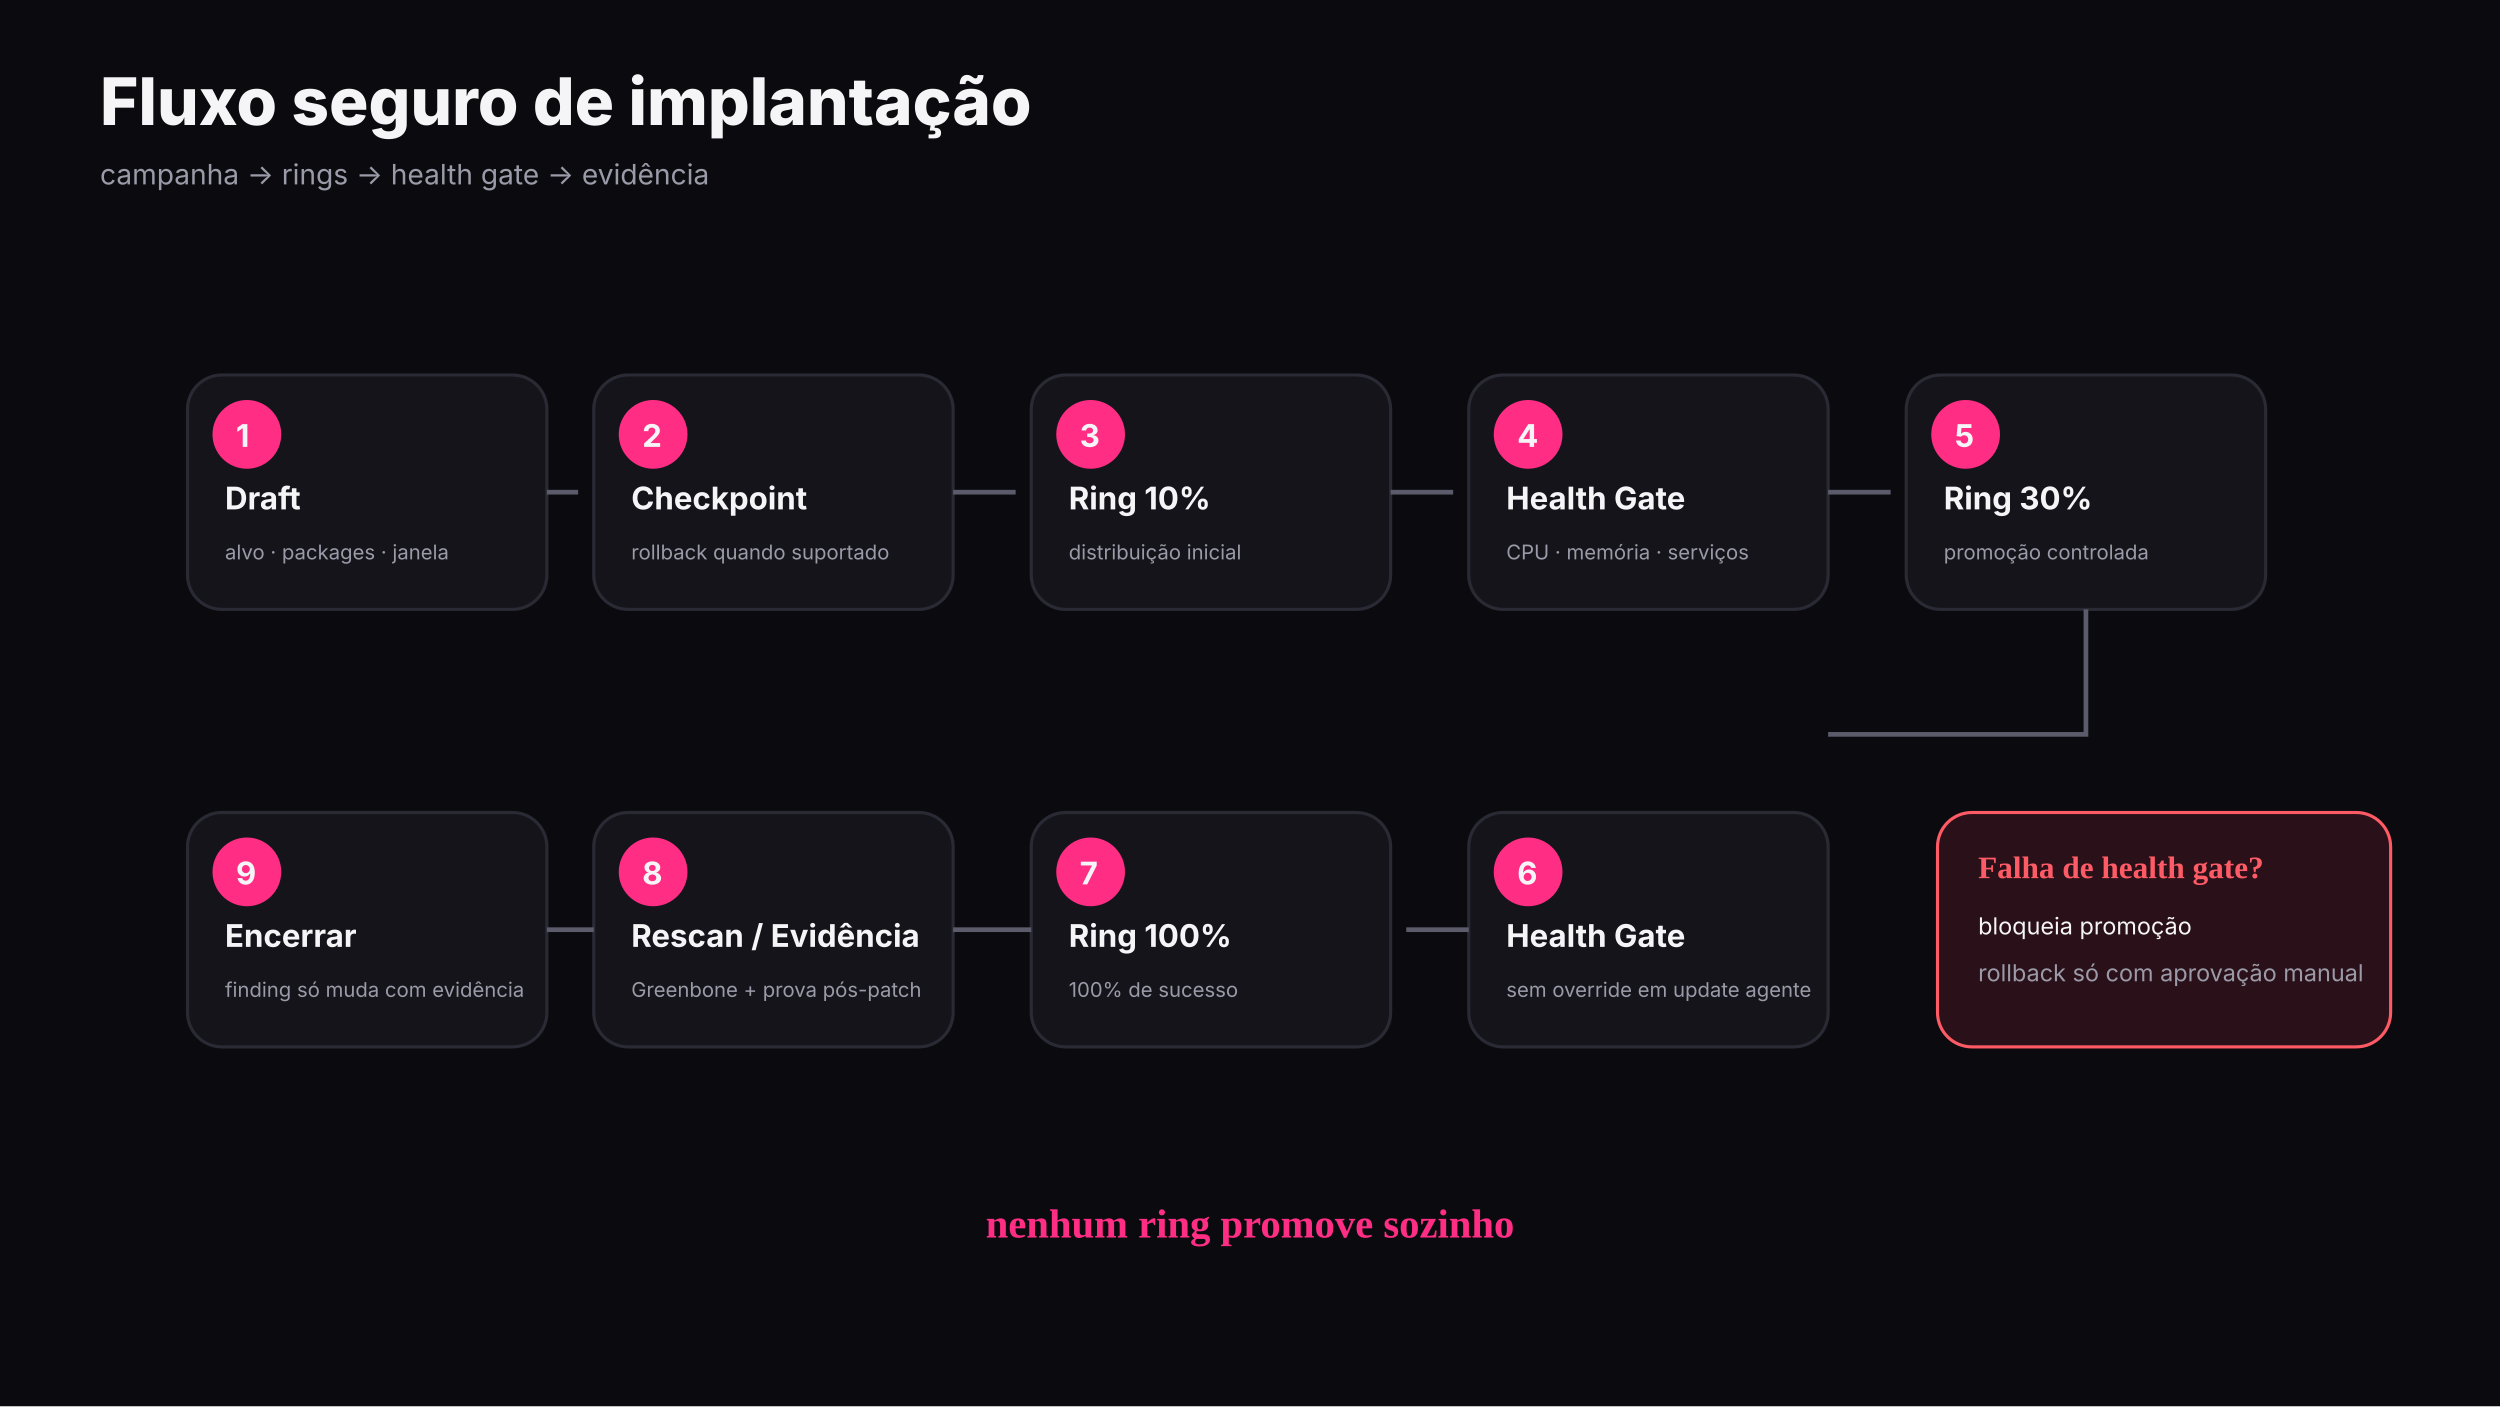
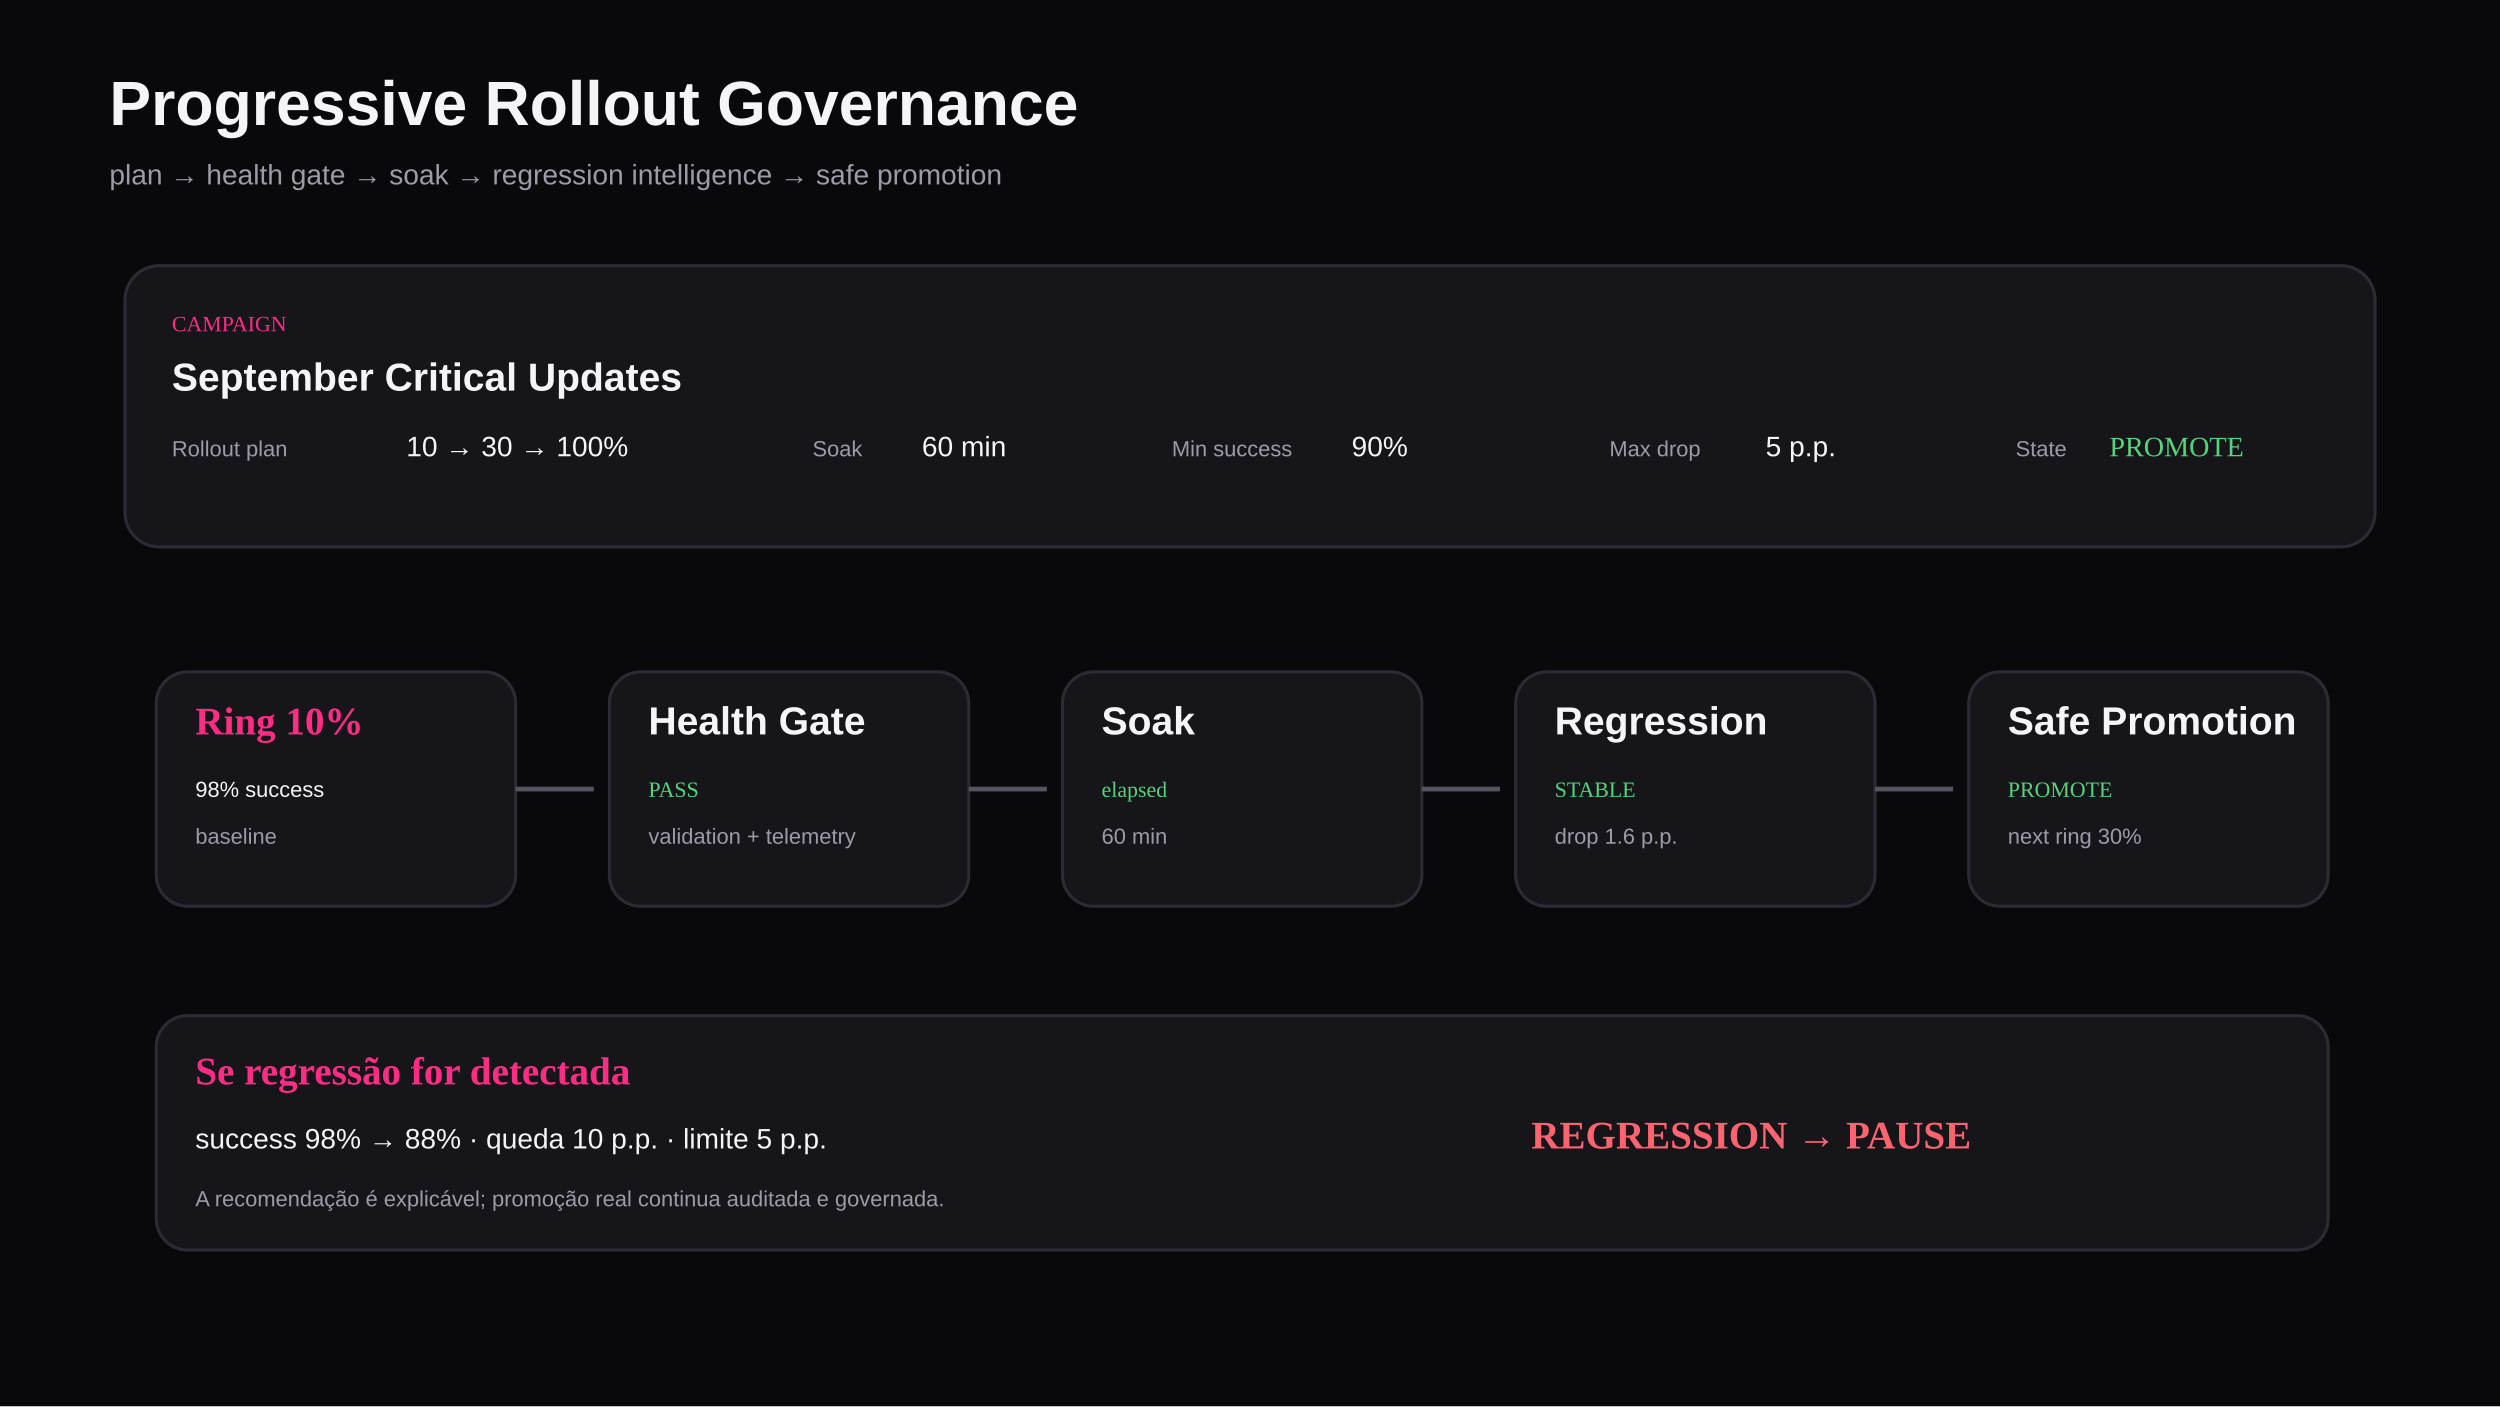
<svg xmlns="http://www.w3.org/2000/svg" width="1600" height="900" viewBox="0 0 1600 900">
-   <style>
-   .bg{fill:#0b0b0f}.panel{fill:#14141a;stroke:#2a2a35;stroke-width:2}.panel2{fill:#101016;stroke:#252530;stroke-width:2}
-   .pink{fill:#ff2d84}.pinkStroke{stroke:#ff2d84}.txt{fill:#f5f5f7;font-family:Inter,Arial,sans-serif}
-   .muted{fill:#9a9aa8;font-family:Inter,Arial,sans-serif}.green{fill:#53d769}.yellow{fill:#ffcc4d}.red{fill:#ff5b66}
-   .cyan{fill:#56d4dd}.line{stroke:#5b5b6c;stroke-width:3;fill:none}.thin{stroke:#353542;stroke-width:2;fill:none}
-   .h1{font-size:42px;font-weight:800}.h2{font-size:26px;font-weight:700}.h3{font-size:20px;font-weight:700}
-   .body{font-size:18px}.small{font-size:15px}.tiny{font-size:13px}.mono{font-family:ui-monospace,SFMono-Regular,Consolas,monospace}
- </style>
-   <rect class="bg" width="1600" height="900" />
-   <text x="64" y="80" class="txt h1">Fluxo seguro de implantação</text>
-   <text x="64" y="118" class="muted body">campanha → rings → health gate → evidência</text>
-   <rect x="120" y="240" width="230" height="150" rx="22" class="panel" />
-   <circle cx="158" cy="278" r="22" class="pink" />
-   <text x="151" y="286" class="txt h3">1</text>
-   <text x="144" y="326" class="txt h3">Draft</text>
-   <text x="144" y="358" class="muted tiny">alvo · packages · janela</text>
-   <rect x="380" y="240" width="230" height="150" rx="22" class="panel" />
-   <circle cx="418" cy="278" r="22" class="pink" />
-   <text x="411" y="286" class="txt h3">2</text>
-   <text x="404" y="326" class="txt h3">Checkpoint</text>
-   <text x="404" y="358" class="muted tiny">rollback quando suportado</text>
-   <rect x="660" y="240" width="230" height="150" rx="22" class="panel" />
-   <circle cx="698" cy="278" r="22" class="pink" />
-   <text x="691" y="286" class="txt h3">3</text>
-   <text x="684" y="326" class="txt h3">Ring 10%</text>
-   <text x="684" y="358" class="muted tiny">distribuição inicial</text>
-   <rect x="940" y="240" width="230" height="150" rx="22" class="panel" />
-   <circle cx="978" cy="278" r="22" class="pink" />
-   <text x="971" y="286" class="txt h3">4</text>
-   <text x="964" y="326" class="txt h3">Health Gate</text>
-   <text x="964" y="358" class="muted tiny">CPU · memória · serviços</text>
-   <rect x="1220" y="240" width="230" height="150" rx="22" class="panel" />
-   <circle cx="1258" cy="278" r="22" class="pink" />
-   <text x="1251" y="286" class="txt h3">5</text>
-   <text x="1244" y="326" class="txt h3">Ring 30%</text>
-   <text x="1244" y="358" class="muted tiny">promoção controlada</text>
-   <rect x="940" y="520" width="230" height="150" rx="22" class="panel" />
-   <circle cx="978" cy="558" r="22" class="pink" />
-   <text x="971" y="566" class="txt h3">6</text>
-   <text x="964" y="606" class="txt h3">Health Gate</text>
-   <text x="964" y="638" class="muted tiny">sem override em update agente</text>
-   <rect x="660" y="520" width="230" height="150" rx="22" class="panel" />
-   <circle cx="698" cy="558" r="22" class="pink" />
-   <text x="691" y="566" class="txt h3">7</text>
-   <text x="684" y="606" class="txt h3">Ring 100%</text>
-   <text x="684" y="638" class="muted tiny">100% de sucesso</text>
-   <rect x="380" y="520" width="230" height="150" rx="22" class="panel" />
-   <circle cx="418" cy="558" r="22" class="pink" />
-   <text x="411" y="566" class="txt h3">8</text>
-   <text x="404" y="606" class="txt h3">Rescan / Evidência</text>
-   <text x="404" y="638" class="muted tiny">Greenbone + prova pós-patch</text>
-   <rect x="120" y="520" width="230" height="150" rx="22" class="panel" />
-   <circle cx="158" cy="558" r="22" class="pink" />
-   <text x="151" y="566" class="txt h3">9</text>
-   <text x="144" y="606" class="txt h3">Encerrar</text>
-   <text x="144" y="638" class="muted tiny">finding só muda com evidência</text>
-   <path d="M350 315 H370 M610 315 H650 M890 315 H930 M1170 315 H1210" class="line" />
-   <path d="M1335 390 V470 H1170" class="line" />
-   <path d="M940 595 H900 M660 595 H610 M380 595 H350" class="line" />
-   <rect x="1240" y="520" width="290" height="150" rx="22" style="fill:#2a1018;stroke:#ff5b66;stroke-width:2" />
-   <text x="1266" y="562" class="red h3">Falha de health gate?</text>
-   <text x="1266" y="598" class="txt small">bloqueia promoção</text>
-   <text x="1266" y="628" class="muted small">rollback só com aprovação manual</text>
-   <text x="800" y="792" class="pink h2" text-anchor="middle">nenhum ring promove sozinho</text>
+   <style>.bg{fill:#09090b}.panel{fill:#15151a;stroke:#2b2b33;stroke-width:2}.txt{fill:#f5f5f7;font-family:Arial}.muted{fill:#9c9ca8;font-family:Arial}.pink{fill:#ff2d84}.green{fill:#55d47b}.yellow{fill:#ffcc4d}.red{fill:#ff646f}.h1{font-size:40px;font-weight:800}.h2{font-size:25px;font-weight:700}.body{font-size:18px}.small{font-size:14px}.line{stroke:#555561;stroke-width:3;fill:none}</style>
+   <rect width="1600" height="900" class="bg" />
+   <text x="70" y="80" class="txt h1">Progressive Rollout Governance</text>
+   <text x="70" y="118" class="muted body">plan → health gate → soak → regression intelligence → safe promotion</text>
+   <rect x="80" y="170" width="1440" height="180" rx="22" class="panel" />
+   <text x="110" y="212" class="pink small">CAMPAIGN</text>
+   <text x="110" y="250" class="txt h2">September Critical Updates</text>
+   <text x="110" y="292" class="muted small">Rollout plan</text>
+   <text x="260" y="292" class="txt body">10 → 30 → 100%</text>
+   <text x="520" y="292" class="muted small">Soak</text>
+   <text x="590" y="292" class="txt body">60 min</text>
+   <text x="750" y="292" class="muted small">Min success</text>
+   <text x="865" y="292" class="txt body">90%</text>
+   <text x="1030" y="292" class="muted small">Max drop</text>
+   <text x="1130" y="292" class="txt body">5 p.p.</text>
+   <text x="1290" y="292" class="muted small">State</text>
+   <text x="1350" y="292" class="green body">PROMOTE</text>
+   <rect x="100" y="430" width="230" height="150" rx="20" class="panel" />
+   <text x="125" y="470" class="pink h2">Ring 10%</text>
+   <text x="125" y="510" class="txt small">98% success</text>
+   <text x="125" y="540" class="muted small">baseline</text>
+   <rect x="390" y="430" width="230" height="150" rx="20" class="panel" />
+   <text x="415" y="470" class="txt h2">Health Gate</text>
+   <text x="415" y="510" class="green small">PASS</text>
+   <text x="415" y="540" class="muted small">validation + telemetry</text>
+   <rect x="680" y="430" width="230" height="150" rx="20" class="panel" />
+   <text x="705" y="470" class="txt h2">Soak</text>
+   <text x="705" y="510" class="green small">elapsed</text>
+   <text x="705" y="540" class="muted small">60 min</text>
+   <rect x="970" y="430" width="230" height="150" rx="20" class="panel" />
+   <text x="995" y="470" class="txt h2">Regression</text>
+   <text x="995" y="510" class="green small">STABLE</text>
+   <text x="995" y="540" class="muted small">drop 1.6 p.p.</text>
+   <rect x="1260" y="430" width="230" height="150" rx="20" class="panel" />
+   <text x="1285" y="470" class="txt h2">Safe Promotion</text>
+   <text x="1285" y="510" class="green small">PROMOTE</text>
+   <text x="1285" y="540" class="muted small">next ring 30%</text>
+   <path d="M330 505 H380 M620 505 H670 M910 505 H960 M1200 505 H1250" class="line" />
+   <rect x="100" y="650" width="1390" height="150" rx="20" class="panel" />
+   <text x="125" y="694" class="pink h2">Se regressão for detectada</text>
+   <text x="125" y="735" class="txt body">success 98% → 88% · queda 10 p.p. · limite 5 p.p.</text>
+   <text x="980" y="735" class="red h2">REGRESSION → PAUSE</text>
+   <text x="125" y="772" class="muted small">A recomendação é explicável; promoção real continua auditada e governada.</text>
</svg>
